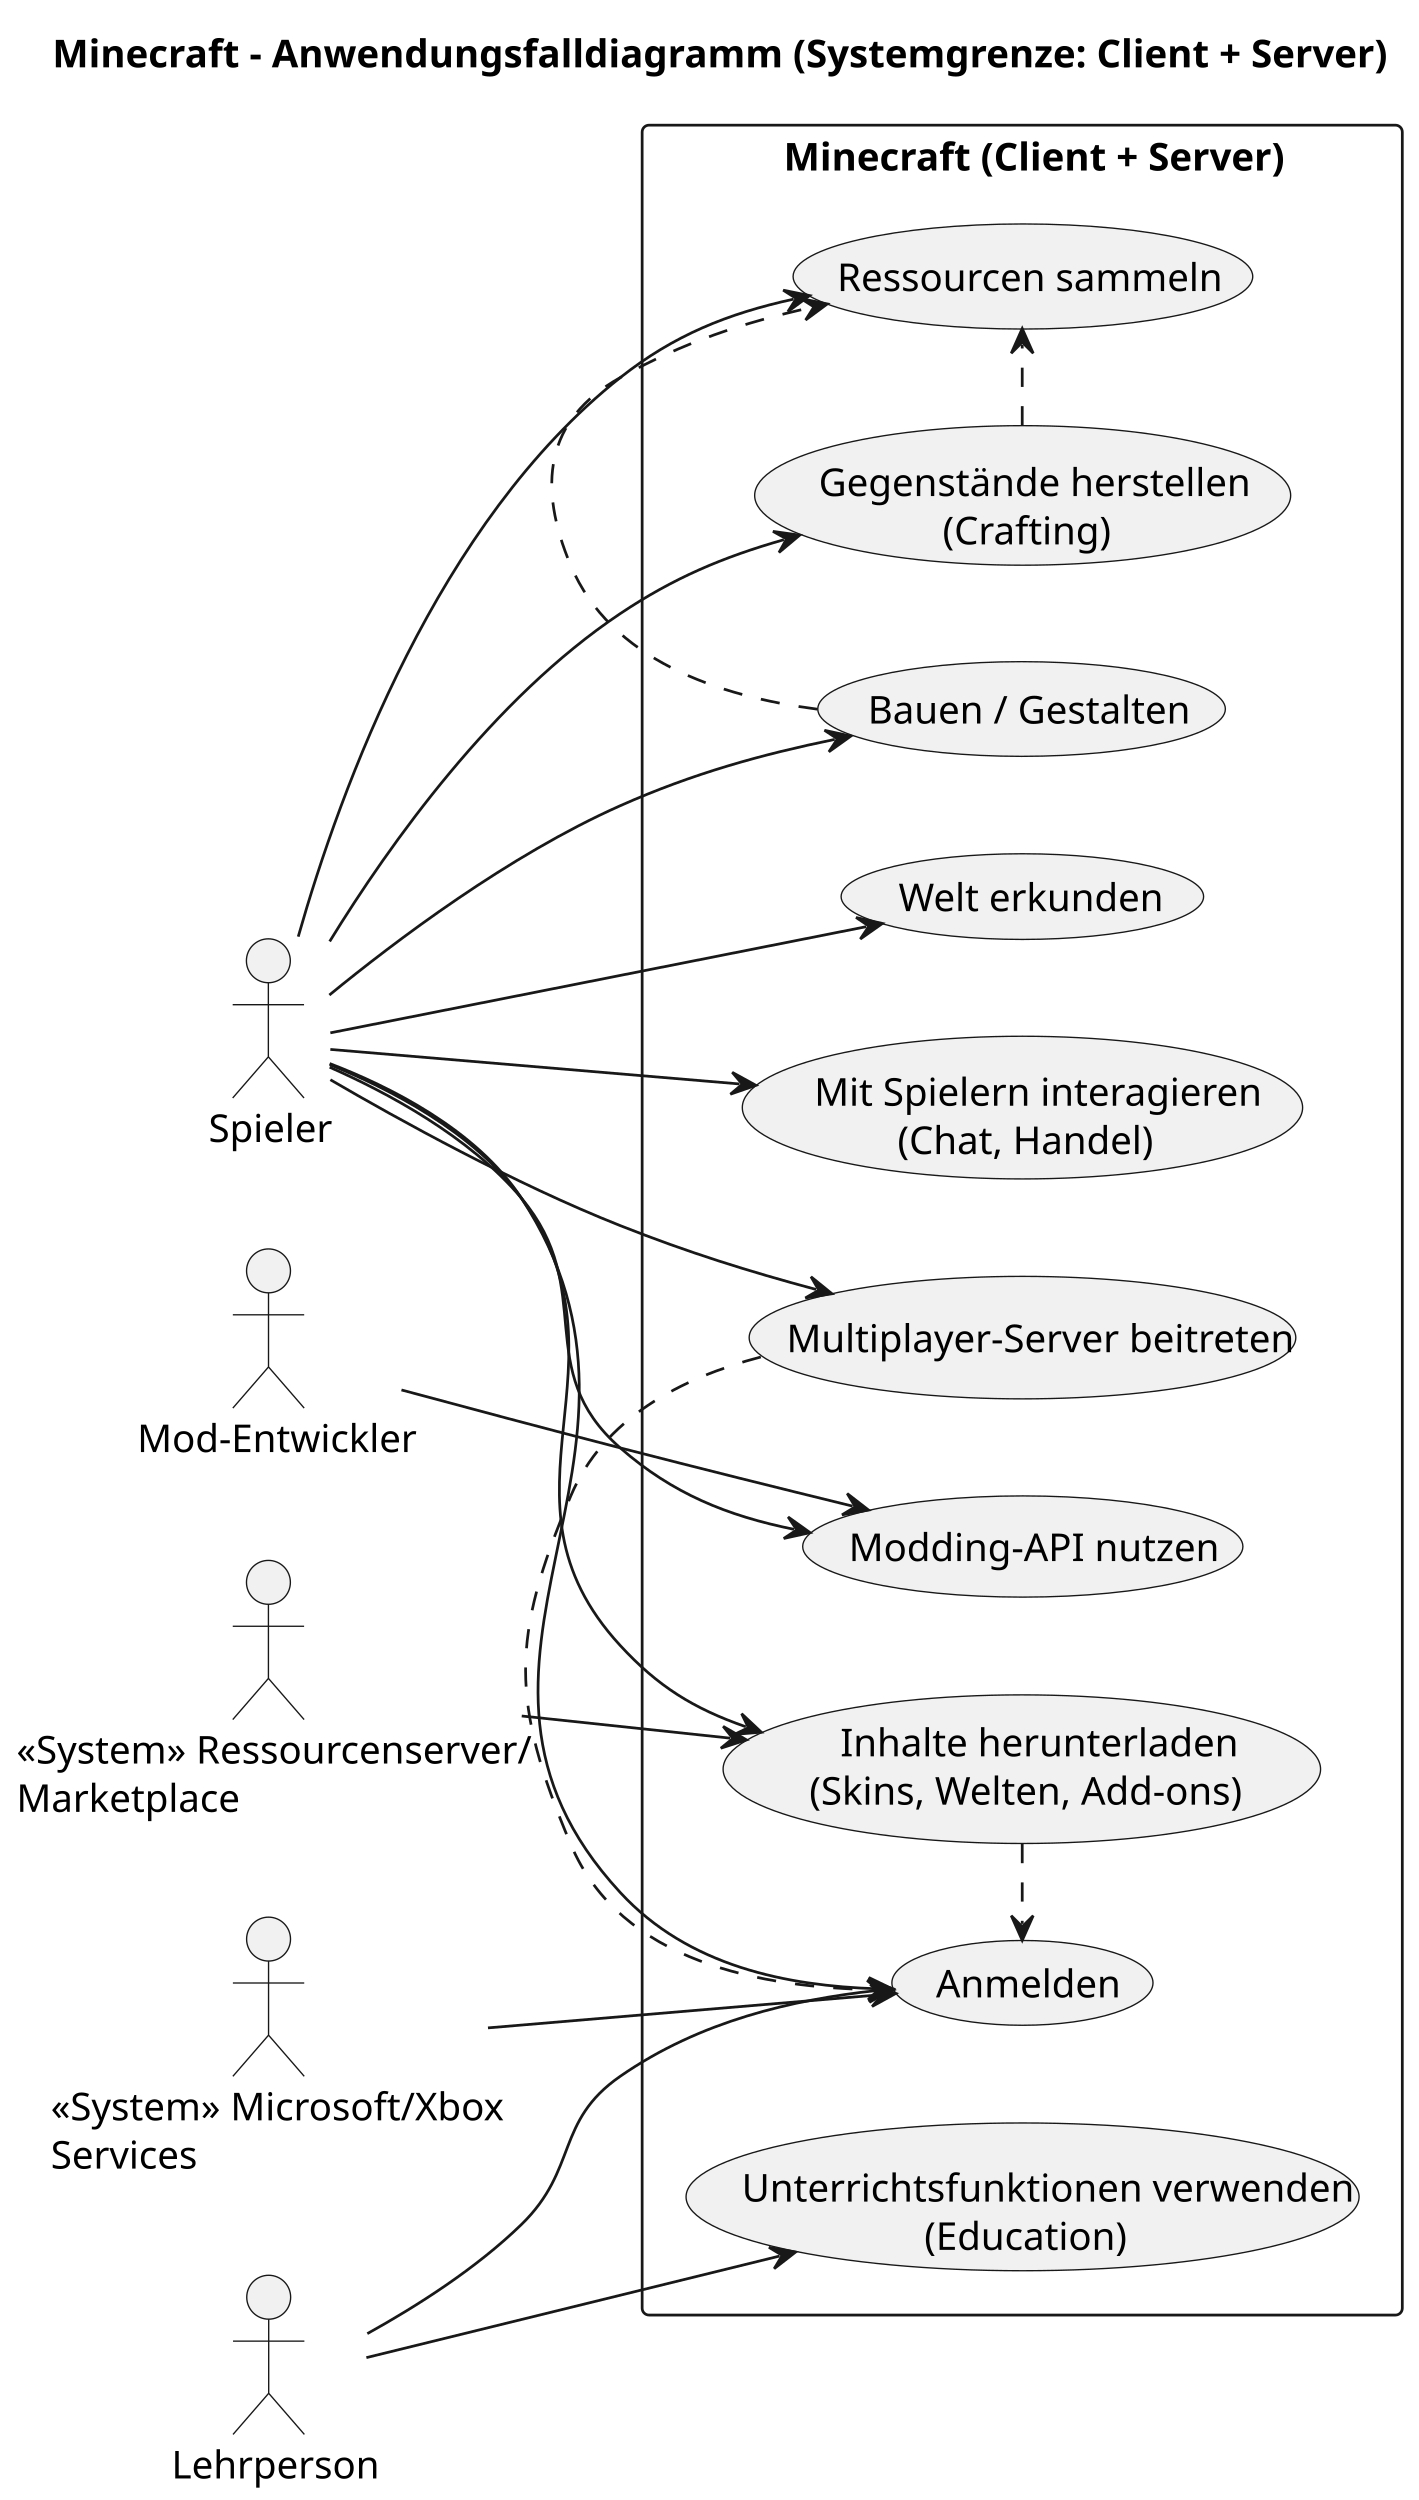
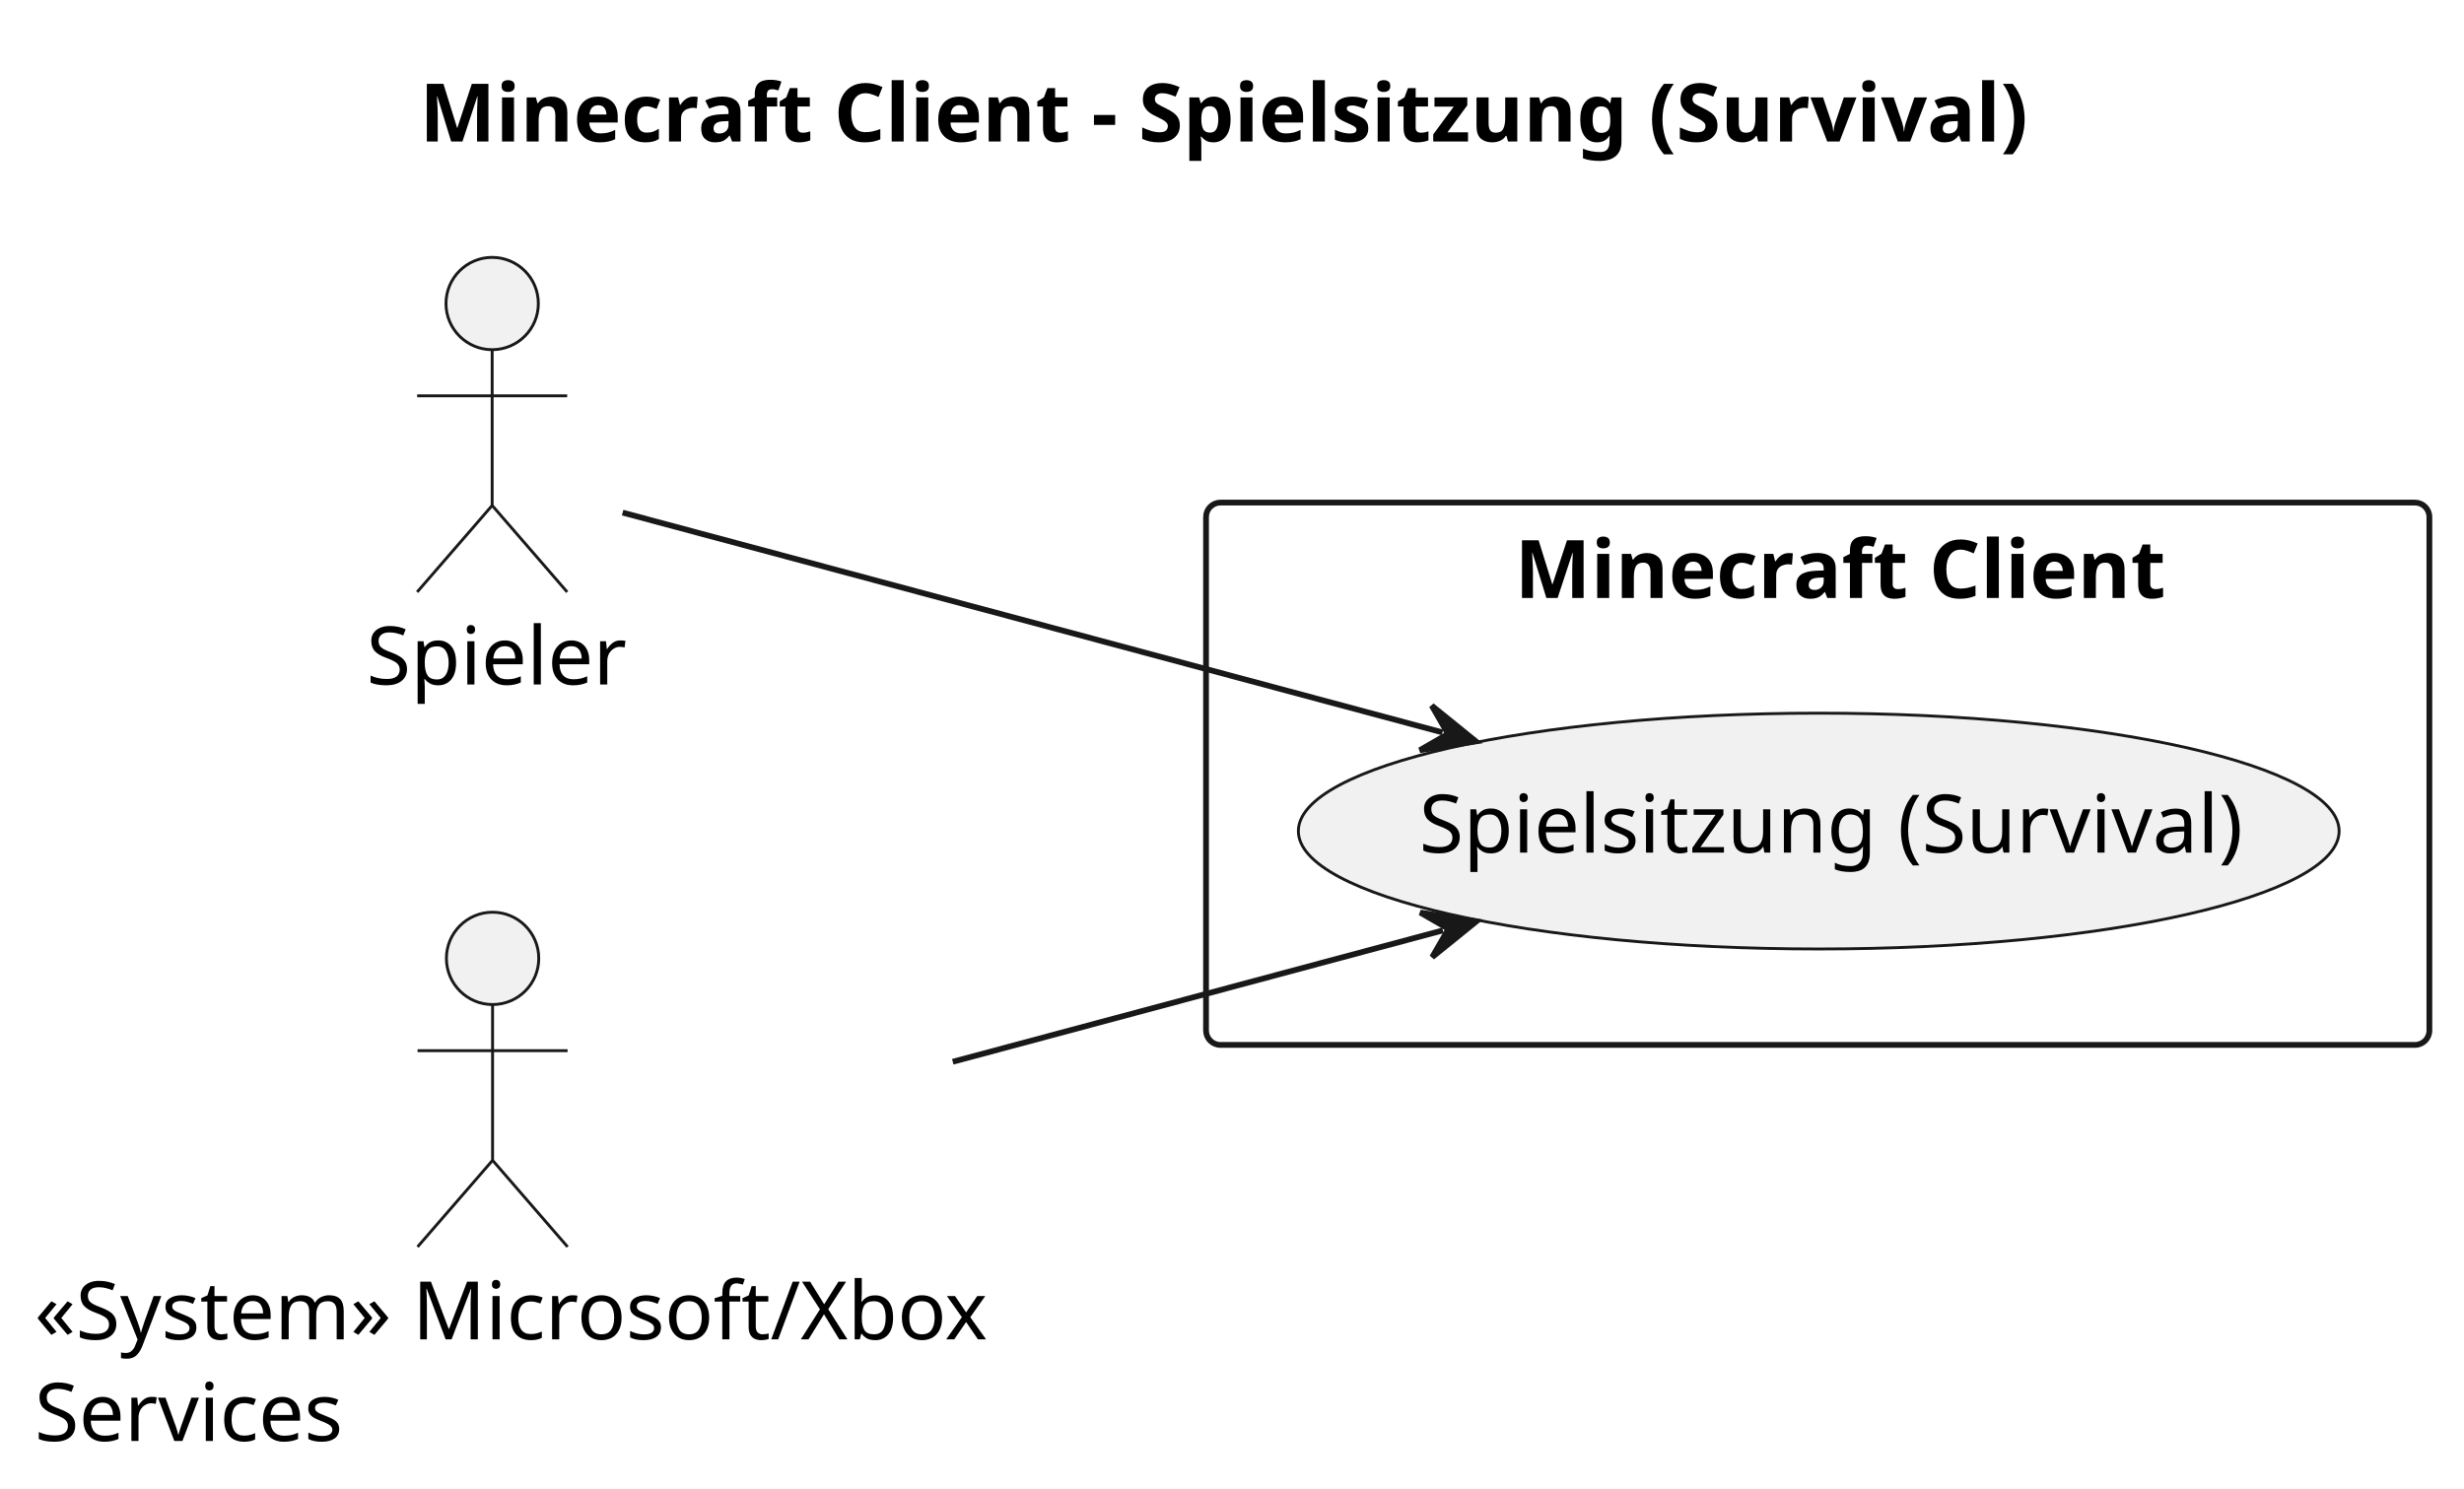
- <svg xmlns="http://www.w3.org/2000/svg" contentStyleType="text/css" data-diagram-type="DESCRIPTION" height="911px" preserveAspectRatio="none" style="width:517px;height:911px;background:#FFFFFF;" version="1.1" viewBox="0 0 517 911" width="517px" zoomAndPan="magnify">
+ <svg xmlns="http://www.w3.org/2000/svg" contentStyleType="text/css" height="258px" preserveAspectRatio="none" style="width:427px;height:258px;background:#FFFFFF;" version="1.1" viewBox="0 0 427 258" width="427px" zoomAndPan="magnify">
  <defs />
  <g>
-     <g class="title" data-source-line="1">
-       <text fill="#000000" font-family="sans-serif" font-size="14" font-weight="bold" lengthAdjust="spacing" textLength="464.83" x="19.085" y="24.533">Minecraft - Anwendungsfalldiagramm (Systemgrenze: Client + Server)</text>
+     <text fill="#000000" font-family="sans-serif" font-size="14" font-weight="bold" lengthAdjust="spacing" textLength="267.593" x="72.704" y="24.533">Minecraft Client - Spielsitzung (Survival)</text>
+     <g id="cluster_System">
+       <rect fill="none" height="94" rx="2.5" ry="2.5" style="stroke:#181818;stroke-width:1.0;" width="212" x="209" y="87.109" />
+       <text fill="#000000" font-family="sans-serif" font-size="14" font-weight="bold" lengthAdjust="spacing" textLength="105.014" x="262.493" y="103.643">Minecraft Client</text>
    </g>
-     <g class="cluster" data-entity="System" data-source-line="12" data-uid="ent0007" id="cluster_System">
-       <rect fill="none" height="798" rx="2.5" ry="2.5" style="stroke:#181818;stroke-width:1;" width="277" x="234" y="45.609" />
-       <text fill="#000000" font-family="sans-serif" font-size="14" font-weight="bold" lengthAdjust="spacing" textLength="173.886" x="285.557" y="62.143">Minecraft (Client + Server)</text>
+     <g id="elem_UCSession">
+       <ellipse cx="315.18" cy="144.045" fill="#F1F1F1" rx="90.18" ry="20.436" style="stroke:#181818;stroke-width:0.5;" />
+       <text fill="#000000" font-family="sans-serif" font-size="14" lengthAdjust="spacing" textLength="138.496" x="245.932" y="147.774">Spielsitzung (Survival)</text>
    </g>
-     <g class="entity" data-entity="UCExplore" data-source-line="13" data-uid="ent0008" id="entity_UCExplore">
-       <ellipse cx="372.549" cy="326.719" fill="#F1F1F1" rx="66.049" ry="15.61" style="stroke:#181818;stroke-width:0.5;" />
-       <text fill="#000000" font-family="sans-serif" font-size="14" lengthAdjust="spacing" textLength="90.269" x="327.415" y="332.024">Welt erkunden</text>
+     <g id="elem_Spieler">
+       <ellipse cx="85.29" cy="52.609" fill="#F1F1F1" rx="8" ry="8" style="stroke:#181818;stroke-width:0.5;" />
+       <path d="M85.29,60.609 L85.29,87.609 M72.29,68.609 L98.29,68.609 M85.29,87.609 L72.29,102.609 M85.29,87.609 L98.29,102.609 " fill="none" style="stroke:#181818;stroke-width:0.5;" />
+       <text fill="#000000" font-family="sans-serif" font-size="14" lengthAdjust="spacing" textLength="43.579" x="63.5" y="118.643">Spieler</text>
    </g>
-     <g class="entity" data-entity="UCResource" data-source-line="14" data-uid="ent0009" id="entity_UCResource">
-       <ellipse cx="372.749" cy="100.759" fill="#F1F1F1" rx="83.749" ry="19.15" style="stroke:#181818;stroke-width:0.5;" />
-       <text fill="#000000" font-family="sans-serif" font-size="14" lengthAdjust="spacing" textLength="135.386" x="305.056" y="106.064">Ressourcen sammeln</text>
+     <g id="elem_Auth">
+       <ellipse cx="85.362" cy="166.109" fill="#F1F1F1" rx="8" ry="8" style="stroke:#181818;stroke-width:0.5;" />
+       <path d="M85.362,174.109 L85.362,201.109 M72.362,182.109 L98.362,182.109 M85.362,201.109 L72.362,216.109 M85.362,201.109 L98.362,216.109 " fill="none" style="stroke:#181818;stroke-width:0.5;" />
+       <text fill="#000000" font-family="sans-serif" font-size="14" lengthAdjust="spacing" textLength="158.724" x="6" y="232.143">«System» Microsoft/Xbox</text>
+       <text fill="#000000" font-family="sans-serif" font-size="14" lengthAdjust="spacing" textLength="53.683" x="6" y="249.752">Services</text>
    </g>
-     <g class="entity" data-entity="UCBuild" data-source-line="15" data-uid="ent0010" id="entity_UCBuild">
-       <ellipse cx="372.262" cy="258.362" fill="#F1F1F1" rx="74.262" ry="17.252" style="stroke:#181818;stroke-width:0.5;" />
-       <text fill="#000000" font-family="sans-serif" font-size="14" lengthAdjust="spacing" textLength="112.075" x="316.224" y="263.666">Bauen / Gestalten</text>
+     <g id="link_Spieler_UCSession">
+       <path d="M107.9,88.849 C141.42,97.839 201.645,113.985 249.975,126.945 " fill="none" id="Spieler-to-UCSession" style="stroke:#181818;stroke-width:1.0;" />
+       <polygon fill="#181818" points="255.77,128.499,248.113,122.305,250.941,127.204,246.041,130.032,255.77,128.499" style="stroke:#181818;stroke-width:1.0;" />
    </g>
-     <g class="entity" data-entity="UCCraft" data-source-line="16" data-uid="ent0011" id="entity_UCCraft">
-       <ellipse cx="372.658" cy="180.535" fill="#F1F1F1" rx="97.658" ry="25.425" style="stroke:#181818;stroke-width:0.5;" />
-       <text fill="#000000" font-family="sans-serif" font-size="14" lengthAdjust="spacing" textLength="148.661" x="298.328" y="180.759">Gegenstände herstellen</text>
-       <text fill="#000000" font-family="sans-serif" font-size="14" lengthAdjust="spacing" textLength="58.345" x="343.486" y="198.368">(Crafting)</text>
-     </g>
-     <g class="entity" data-entity="UCInteract" data-source-line="17" data-uid="ent0012" id="entity_UCInteract">
-       <ellipse cx="372.587" cy="403.607" fill="#F1F1F1" rx="102.087" ry="25.997" style="stroke:#181818;stroke-width:0.5;" />
-       <text fill="#000000" font-family="sans-serif" font-size="14" lengthAdjust="spacing" textLength="151.744" x="296.715" y="402.925">Mit Spielern interagieren</text>
-       <text fill="#000000" font-family="sans-serif" font-size="14" lengthAdjust="spacing" textLength="91.041" x="327.067" y="420.534">(Chat, Handel)</text>
-     </g>
-     <g class="entity" data-entity="UCJoin" data-source-line="18" data-uid="ent0013" id="entity_UCJoin">
-       <ellipse cx="372.594" cy="487.428" fill="#F1F1F1" rx="99.594" ry="22.319" style="stroke:#181818;stroke-width:0.5;" />
-       <text fill="#000000" font-family="sans-serif" font-size="14" lengthAdjust="spacing" textLength="171.958" x="286.615" y="492.733">Multiplayer-Server beitreten</text>
-     </g>
-     <g class="entity" data-entity="UCLogin" data-source-line="19" data-uid="ent0014" id="entity_UCLogin">
-       <ellipse cx="372.577" cy="722.561" fill="#F1F1F1" rx="47.577" ry="15.452" style="stroke:#181818;stroke-width:0.5;" />
-       <text fill="#000000" font-family="sans-serif" font-size="14" lengthAdjust="spacing" textLength="63.041" x="341.056" y="727.866">Anmelden</text>
-     </g>
-     <g class="entity" data-entity="UCDownload" data-source-line="20" data-uid="ent0015" id="entity_UCDownload">
-       <ellipse cx="372.358" cy="644.688" fill="#F1F1F1" rx="108.858" ry="27.079" style="stroke:#181818;stroke-width:0.5;" />
-       <text fill="#000000" font-family="sans-serif" font-size="14" lengthAdjust="spacing" textLength="132.323" x="306.197" y="640.001">Inhalte herunterladen</text>
-       <text fill="#000000" font-family="sans-serif" font-size="14" lengthAdjust="spacing" textLength="154.834" x="294.941" y="657.61">(Skins, Welten, Add-ons)</text>
-     </g>
-     <g class="entity" data-entity="UCEdu" data-source-line="21" data-uid="ent0016" id="entity_UCEdu">
-       <ellipse cx="372.625" cy="800.534" fill="#F1F1F1" rx="122.625" ry="26.925" style="stroke:#181818;stroke-width:0.5;" />
-       <text fill="#000000" font-family="sans-serif" font-size="14" lengthAdjust="spacing" textLength="204.668" x="270.291" y="802.254">Unterrichtsfunktionen verwenden</text>
-       <text fill="#000000" font-family="sans-serif" font-size="14" lengthAdjust="spacing" textLength="71.593" x="336.828" y="819.863">(Education)</text>
-     </g>
-     <g class="entity" data-entity="UCModAPI" data-source-line="22" data-uid="ent0017" id="entity_UCModAPI">
-       <ellipse cx="372.708" cy="563.551" fill="#F1F1F1" rx="80.208" ry="18.442" style="stroke:#181818;stroke-width:0.5;" />
-       <text fill="#000000" font-family="sans-serif" font-size="14" lengthAdjust="spacing" textLength="126.855" x="309.281" y="568.856">Modding-API nutzen</text>
-     </g>
-     <g class="entity" data-entity="Spieler" data-source-line="6" data-uid="ent0002" id="entity_Spieler">
-       <ellipse cx="97.79" cy="350.109" fill="#F1F1F1" rx="8" ry="8" style="stroke:#181818;stroke-width:0.5;" />
-       <path d="M97.79,358.109 L97.79,385.109 M84.79,366.109 L110.79,366.109 M97.79,385.109 L84.79,400.109 M97.79,385.109 L110.79,400.109" fill="none" style="stroke:#181818;stroke-width:0.5;" />
-       <text fill="#000000" font-family="sans-serif" font-size="14" lengthAdjust="spacing" textLength="43.579" x="76" y="416.143">Spieler</text>
-     </g>
-     <g class="entity" data-entity="Lehrperson" data-source-line="7" data-uid="ent0003" id="entity_Lehrperson">
-       <ellipse cx="97.914" cy="837.109" fill="#F1F1F1" rx="8" ry="8" style="stroke:#181818;stroke-width:0.5;" />
-       <path d="M97.914,845.109 L97.914,872.109 M84.914,853.109 L110.914,853.109 M97.914,872.109 L84.914,887.109 M97.914,872.109 L110.914,887.109" fill="none" style="stroke:#181818;stroke-width:0.5;" />
-       <text fill="#000000" font-family="sans-serif" font-size="14" lengthAdjust="spacing" textLength="70.827" x="62.5" y="903.143">Lehrperson</text>
-     </g>
-     <g class="entity" data-entity="ModEntwickler" data-source-line="8" data-uid="ent0004" id="entity_ModEntwickler">
-       <ellipse cx="97.845" cy="463.109" fill="#F1F1F1" rx="8" ry="8" style="stroke:#181818;stroke-width:0.5;" />
-       <path d="M97.845,471.109 L97.845,498.109 M84.845,479.109 L110.845,479.109 M97.845,498.109 L84.845,513.109 M97.845,498.109 L110.845,513.109" fill="none" style="stroke:#181818;stroke-width:0.5;" />
-       <text fill="#000000" font-family="sans-serif" font-size="14" lengthAdjust="spacing" textLength="95.689" x="50" y="529.143">Mod-Entwickler</text>
-     </g>
-     <g class="entity" data-entity="Auth" data-source-line="9" data-uid="ent0005" id="entity_Auth">
-       <ellipse cx="97.862" cy="706.609" fill="#F1F1F1" rx="8" ry="8" style="stroke:#181818;stroke-width:0.5;" />
-       <path d="M97.862,714.609 L97.862,741.609 M84.862,722.609 L110.862,722.609 M97.862,741.609 L84.862,756.609 M97.862,741.609 L110.862,756.609" fill="none" style="stroke:#181818;stroke-width:0.5;" />
-       <text fill="#000000" font-family="sans-serif" font-size="14" lengthAdjust="spacing" textLength="158.724" x="18.5" y="772.643">«System» Microsoft/Xbox</text>
-       <text fill="#000000" font-family="sans-serif" font-size="14" lengthAdjust="spacing" textLength="53.683" x="18.5" y="790.252">Services</text>
-     </g>
-     <g class="entity" data-entity="Market" data-source-line="10" data-uid="ent0006" id="entity_Market">
-       <ellipse cx="97.814" cy="576.609" fill="#F1F1F1" rx="8" ry="8" style="stroke:#181818;stroke-width:0.5;" />
-       <path d="M97.814,584.609 L97.814,611.609 M84.814,592.609 L110.814,592.609 M97.814,611.609 L84.814,626.609 M97.814,611.609 L110.814,626.609" fill="none" style="stroke:#181818;stroke-width:0.5;" />
-       <text fill="#000000" font-family="sans-serif" font-size="14" lengthAdjust="spacing" textLength="183.627" x="6" y="642.643">«System» Ressourcenserver/</text>
-       <text fill="#000000" font-family="sans-serif" font-size="14" lengthAdjust="spacing" textLength="76.255" x="6" y="660.252">Marketplace</text>
-     </g>
-     <g class="link" data-entity-1="Spieler" data-entity-2="UCExplore" data-source-line="25" data-uid="lnk18" id="link_Spieler_UCExplore">
-       <path d="M120.38,376.369 C163.42,367.839 255.604,349.575 315.664,337.675" fill="none" id="Spieler-to-UCExplore" style="stroke:#181818;stroke-width:1;" />
-       <polygon fill="#181818" points="321.55,336.509,311.944,334.335,316.645,337.481,313.499,342.182,321.55,336.509" style="stroke:#181818;stroke-width:1;" />
-     </g>
-     <g class="link" data-entity-1="Spieler" data-entity-2="UCResource" data-source-line="26" data-uid="lnk19" id="link_Spieler_UCResource">
-       <path d="M108.68,341.319 C124.1,287.119 159.54,190.169 226,137.609 C245.63,122.089 265.131,114.301 289.181,109.001" fill="none" id="Spieler-to-UCResource" style="stroke:#181818;stroke-width:1;" />
-       <polygon fill="#181818" points="295.04,107.709,285.39,105.74,290.157,108.785,287.112,113.552,295.04,107.709" style="stroke:#181818;stroke-width:1;" />
-     </g>
-     <g class="link" data-entity-1="Spieler" data-entity-2="UCBuild" data-source-line="27" data-uid="lnk20" id="link_Spieler_UCBuild">
-       <path d="M120.02,362.589 C144.1,342.859 185.46,311.629 226,293.609 C252.47,281.839 277.603,274.897 304.183,269.437" fill="none" id="Spieler-to-UCBuild" style="stroke:#181818;stroke-width:1;" />
-       <polygon fill="#181818" points="310.06,268.229,300.439,266.122,305.162,269.236,302.049,273.959,310.06,268.229" style="stroke:#181818;stroke-width:1;" />
-     </g>
-     <g class="link" data-entity-1="Spieler" data-entity-2="UCCraft" data-source-line="28" data-uid="lnk21" id="link_Spieler_UCCraft">
-       <path d="M120.13,343.069 C142.12,307.309 179.8,254.479 226,223.609 C245.49,210.589 263.252,203.07 285.651,196.66" fill="none" id="Spieler-to-UCCraft" style="stroke:#181818;stroke-width:1;" />
-       <polygon fill="#181818" points="291.42,195.009,281.667,193.64,286.613,196.385,283.868,201.331,291.42,195.009" style="stroke:#181818;stroke-width:1;" />
-     </g>
-     <g class="link" data-entity-1="Spieler" data-entity-2="UCInteract" data-source-line="29" data-uid="lnk22" id="link_Spieler_UCInteract">
-       <path d="M120.38,382.409 C153.57,385.219 213.501,390.275 269.481,394.995" fill="none" id="Spieler-to-UCInteract" style="stroke:#181818;stroke-width:1;" />
-       <polygon fill="#181818" points="275.46,395.499,266.828,390.757,270.478,395.079,266.156,398.729,275.46,395.499" style="stroke:#181818;stroke-width:1;" />
-     </g>
-     <g class="link" data-entity-1="Spieler" data-entity-2="UCJoin" data-source-line="30" data-uid="lnk23" id="link_Spieler_UCJoin">
-       <path d="M120.39,393.459 C145.13,407.899 187.42,431.329 226,446.609 C250.65,456.369 272.696,463.251 297.386,469.891" fill="none" id="Spieler-to-UCJoin" style="stroke:#181818;stroke-width:1;" />
-       <polygon fill="#181818" points="303.18,471.449,295.528,465.249,298.352,470.151,293.45,472.975,303.18,471.449" style="stroke:#181818;stroke-width:1;" />
-     </g>
-     <g class="link" data-entity-1="Spieler" data-entity-2="UCLogin" data-source-line="31" data-uid="lnk24" id="link_Spieler_UCLogin">
-       <path d="M120.13,387.549 C141.46,395.729 173.52,411.479 190,436.609 C252.27,531.599 149.04,606.089 226,689.609 C250.92,716.659 286.973,723.656 319.473,724.706" fill="none" id="Spieler-to-UCLogin" style="stroke:#181818;stroke-width:1;" />
-       <polygon fill="#181818" points="325.47,724.899,316.604,720.611,320.473,724.738,316.346,728.607,325.47,724.899" style="stroke:#181818;stroke-width:1;" />
-     </g>
-     <g class="link" data-entity-1="Spieler" data-entity-2="UCDownload" data-source-line="32" data-uid="lnk25" id="link_Spieler_UCDownload">
-       <path d="M120.14,387.969 C141.16,396.399 172.69,412.269 190,436.609 C233,497.069 175.75,545.029 226,599.609 C239.7,614.489 252.546,622.521 271.756,629.231" fill="none" id="Spieler-to-UCDownload" style="stroke:#181818;stroke-width:1;" />
-       <polygon fill="#181818" points="277.42,631.209,270.243,624.465,272.7,629.561,267.604,632.018,277.42,631.209" style="stroke:#181818;stroke-width:1;" />
-     </g>
-     <g class="link" data-entity-1="Spieler" data-entity-2="UCModAPI" data-source-line="33" data-uid="lnk26" id="link_Spieler_UCModAPI">
-       <path d="M120.13,388.899 C140.53,397.879 171.05,414.009 190,436.609 C217.95,469.929 193.25,498.989 226,527.609 C245.1,544.309 264.881,552.31 289.331,557.3" fill="none" id="Spieler-to-UCModAPI" style="stroke:#181818;stroke-width:1;" />
-       <polygon fill="#181818" points="295.21,558.499,287.192,552.78,290.311,557.5,285.592,560.619,295.21,558.499" style="stroke:#181818;stroke-width:1;" />
-     </g>
-     <g class="link" data-entity-1="Lehrperson" data-entity-2="UCEdu" data-source-line="35" data-uid="lnk27" id="link_Lehrperson_UCEdu">
-       <path d="M133.51,859.119 C172.61,849.509 231.844,834.942 284.074,822.102" fill="none" id="Lehrperson-to-UCEdu" style="stroke:#181818;stroke-width:1;" />
-       <polygon fill="#181818" points="289.9,820.669,280.205,818.934,285.045,821.863,282.115,826.702,289.9,820.669" style="stroke:#181818;stroke-width:1;" />
-     </g>
-     <g class="link" data-entity-1="Lehrperson" data-entity-2="UCLogin" data-source-line="36" data-uid="lnk28" id="link_Lehrperson_UCLogin">
-       <path d="M133.85,850.379 C151.91,840.369 173.56,826.589 190,810.609 C210.68,790.509 202.29,773.039 226,756.609 C255.21,736.359 288.856,728.706 319.376,725.346" fill="none" id="Lehrperson-to-UCLogin" style="stroke:#181818;stroke-width:1;" />
-       <polygon fill="#181818" points="325.34,724.689,315.956,721.698,320.37,725.236,316.832,729.65,325.34,724.689" style="stroke:#181818;stroke-width:1;" />
-     </g>
-     <g class="link" data-entity-1="ModEntwickler" data-entity-2="UCModAPI" data-source-line="38" data-uid="lnk29" id="link_ModEntwickler_UCModAPI">
-       <path d="M146.29,506.499 C170.16,512.949 199.59,520.809 226,527.609 C255.86,535.299 283.422,542.161 310.682,548.841" fill="none" id="ModEntwickler-to-UCModAPI" style="stroke:#181818;stroke-width:1;" />
-       <polygon fill="#181818" points="316.51,550.269,308.721,544.242,311.654,549.079,306.817,552.012,316.51,550.269" style="stroke:#181818;stroke-width:1;" />
-     </g>
-     <g class="link" data-entity-1="Auth" data-entity-2="UCLogin" data-source-line="40" data-uid="lnk30" id="link_Auth_UCLogin">
-       <path d="M177.82,738.959 C226.07,734.879 280.121,730.325 320.441,726.915" fill="none" id="Auth-to-UCLogin" style="stroke:#181818;stroke-width:1;" />
-       <polygon fill="#181818" points="326.42,726.409,317.115,723.182,321.438,726.831,317.789,731.154,326.42,726.409" style="stroke:#181818;stroke-width:1;" />
-     </g>
-     <g class="link" data-entity-1="Market" data-entity-2="UCDownload" data-source-line="41" data-uid="lnk31" id="link_Market_UCDownload">
-       <path d="M190.12,625.309 C216.42,628.109 239.284,630.535 266.074,633.385" fill="none" id="Market-to-UCDownload" style="stroke:#181818;stroke-width:1;" />
-       <polygon fill="#181818" points="272.04,634.019,263.514,629.09,267.068,633.49,262.667,637.045,272.04,634.019" style="stroke:#181818;stroke-width:1;" />
-     </g>
-     <g class="link" data-entity-1="UCJoin" data-entity-2="UCLogin" data-source-line="43" data-uid="lnk32" id="link_UCJoin_UCLogin">
-       <path d="M277.25,494.479 C247.73,502.219 219.83,517.099 208,545.109 C186.03,597.099 186.03,620.119 208,672.109 C226.2,715.179 277.621,724.358 319.511,725.068" fill="none" id="UCJoin-to-UCLogin" style="stroke:#181818;stroke-width:1;stroke-dasharray:7,7;" />
-       <polygon fill="#181818" points="325.51,725.169,316.579,721.017,320.511,725.085,316.443,729.016,325.51,725.169" style="stroke:#181818;stroke-width:1;" />
-     </g>
-     <g class="link" data-entity-1="UCDownload" data-entity-2="UCLogin" data-source-line="44" data-uid="lnk33" id="link_UCDownload_UCLogin">
-       <path d="M372.5,671.939 C372.5,683.649 372.5,689.359 372.5,701.069" fill="none" id="UCDownload-to-UCLogin" style="stroke:#181818;stroke-width:1;stroke-dasharray:7,7;" />
-       <polygon fill="#181818" points="372.5,707.069,376.5,698.069,372.5,702.069,368.5,698.069,372.5,707.069" style="stroke:#181818;stroke-width:1;" />
-     </g>
-     <g class="link" data-entity-1="UCCraft" data-entity-2="UCResource" data-source-line="45" data-uid="lnk34" id="link_UCCraft_UCResource">
-       <path d="M372.5,154.989 C372.5,143.229 372.5,137.479 372.5,125.729" fill="none" id="UCCraft-to-UCResource" style="stroke:#181818;stroke-width:1;stroke-dasharray:7,7;" />
-       <polygon fill="#181818" points="372.5,119.729,368.5,128.729,372.5,124.729,376.5,128.729,372.5,119.729" style="stroke:#181818;stroke-width:1;" />
-     </g>
-     <g class="link" data-entity-1="UCBuild" data-entity-2="UCResource" data-source-line="46" data-uid="lnk35" id="link_UCBuild_UCResource">
-       <path d="M297.93,258.439 C261.51,253.739 222.47,240.349 208,206.109 C195.75,177.109 198.52,152.959 226,137.609 C249.02,124.749 270.683,117.591 295.623,112.05" fill="none" id="UCBuild-to-UCResource" style="stroke:#181818;stroke-width:1;stroke-dasharray:7,7;" />
-       <polygon fill="#181818" points="301.48,110.749,291.827,108.796,296.599,111.834,293.562,116.606,301.48,110.749" style="stroke:#181818;stroke-width:1;" />
+     <g id="link_Auth_UCSession">
+       <path d="M165.11,184.029 C194.91,176.039 222.475,168.654 250.055,161.254 " fill="none" id="Auth-to-UCSession" style="stroke:#181818;stroke-width:1.0;" />
+       <polygon fill="#181818" points="255.85,159.699,246.121,158.168,251.021,160.995,248.194,165.895,255.85,159.699" style="stroke:#181818;stroke-width:1.0;" />
    </g>
  </g>
</svg>
